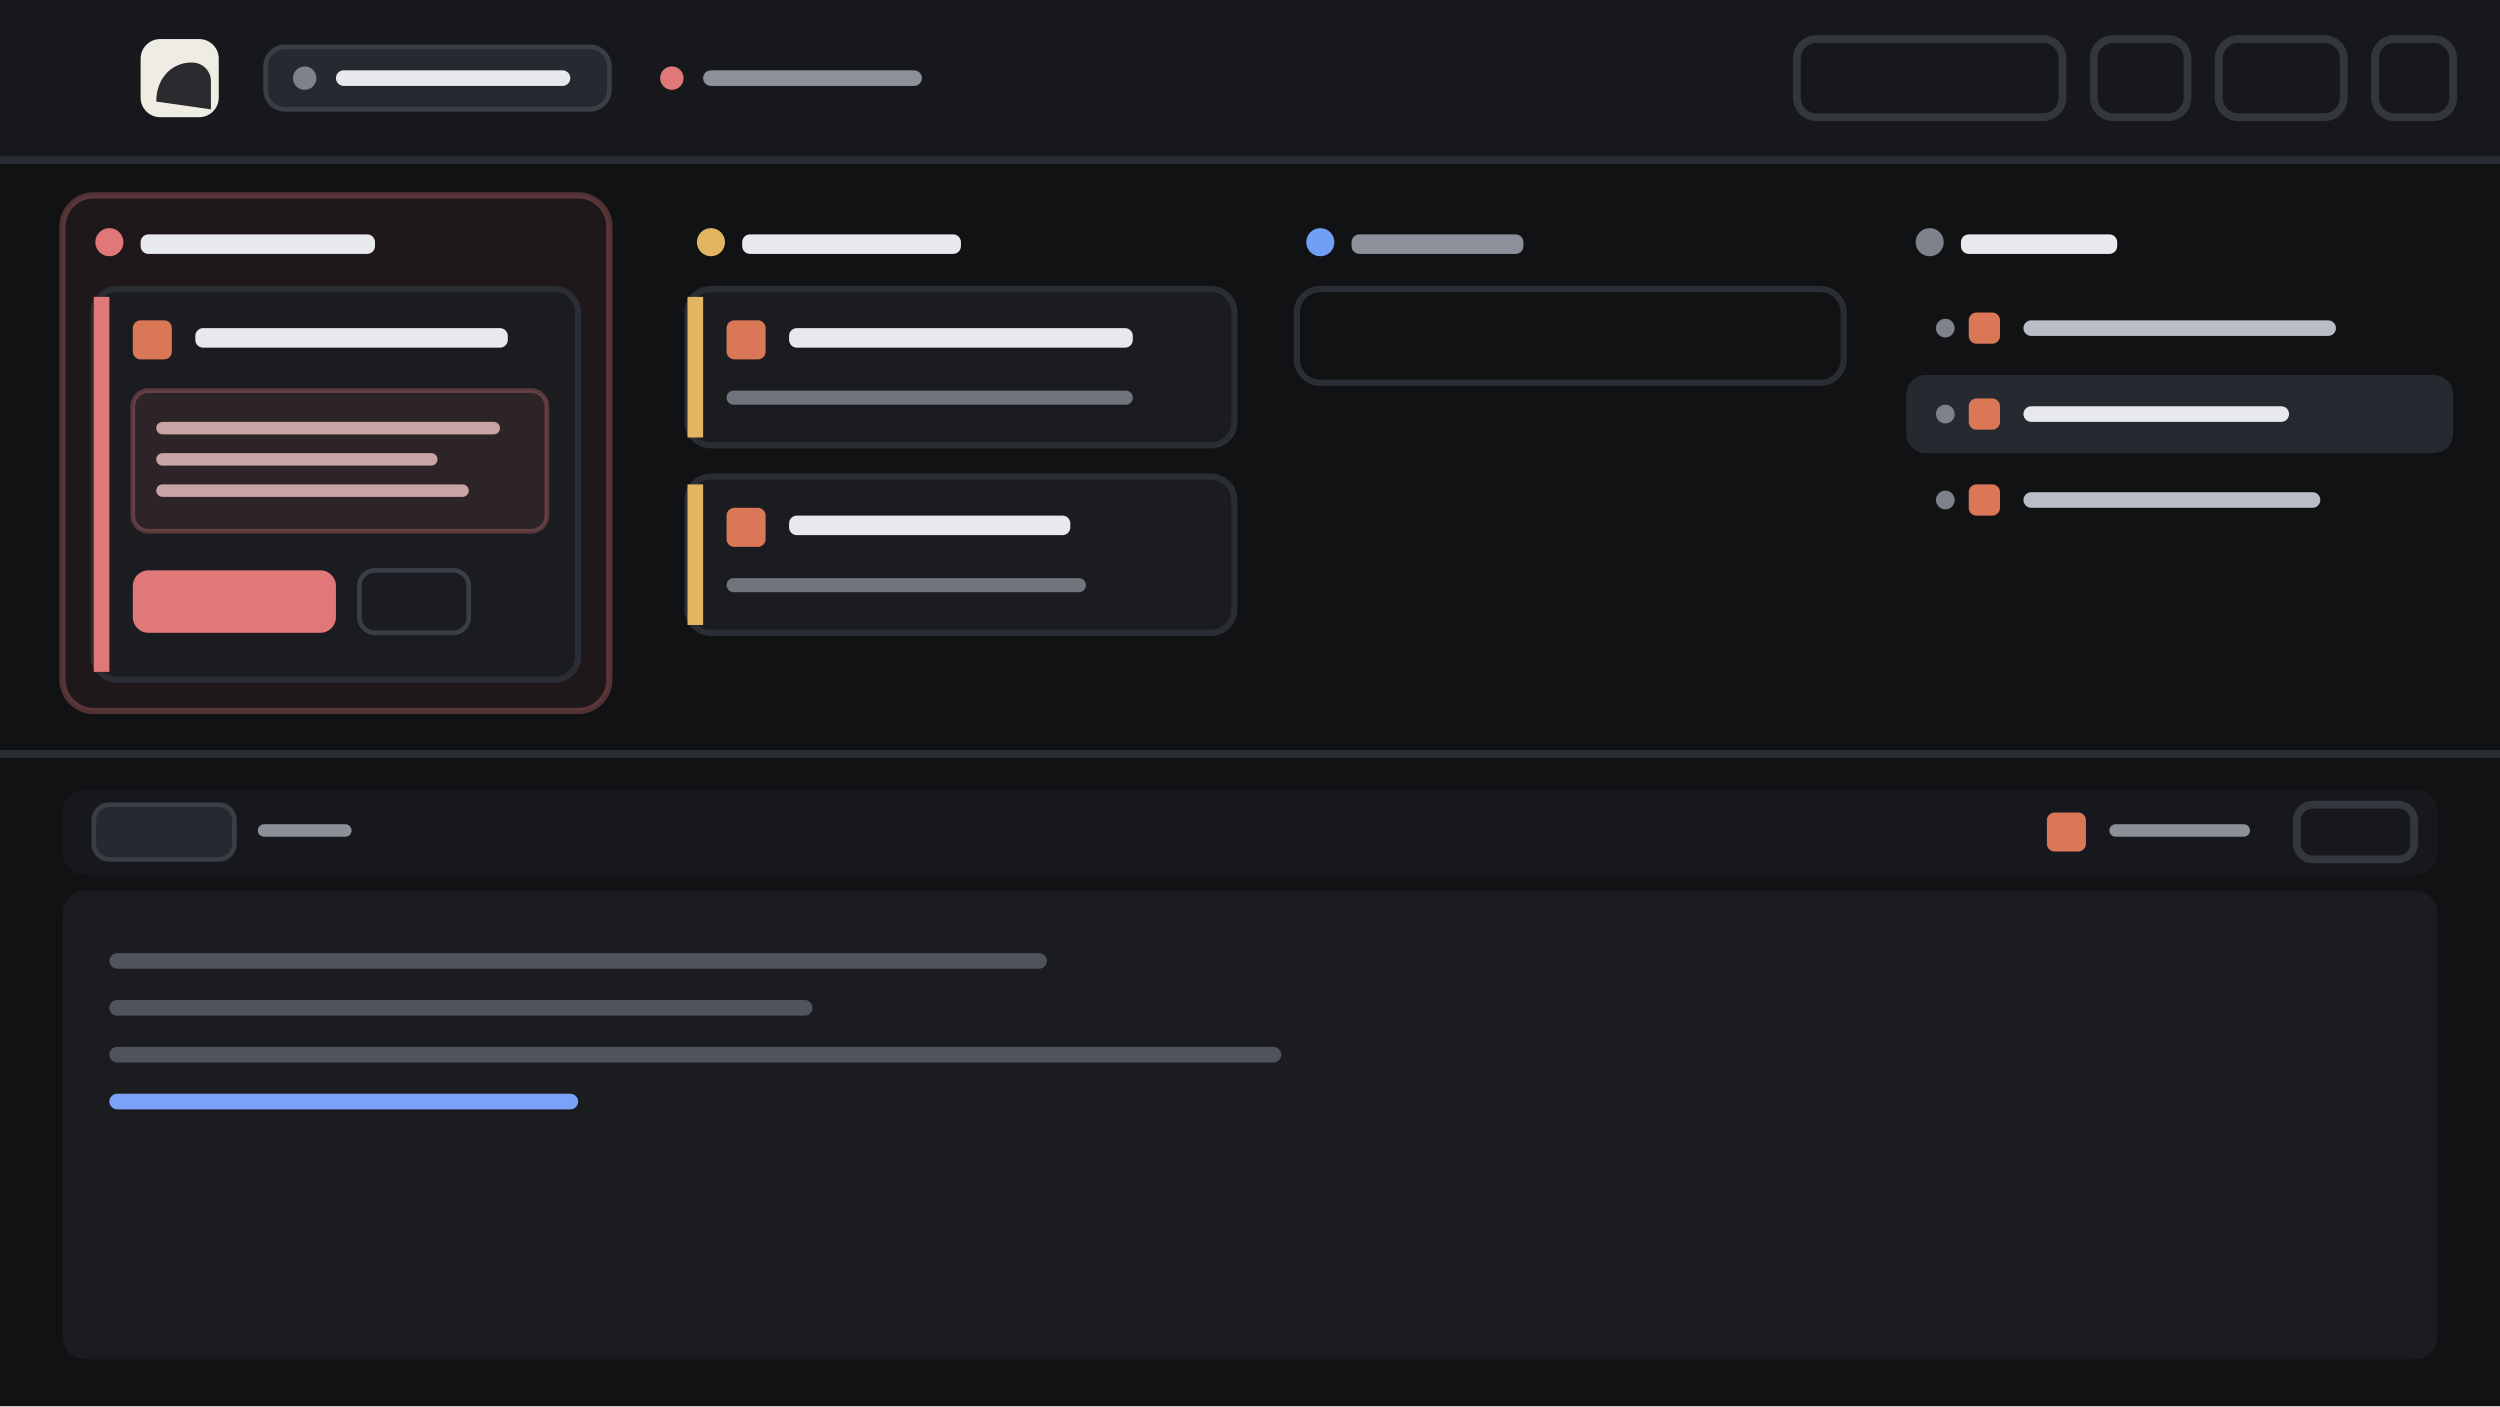
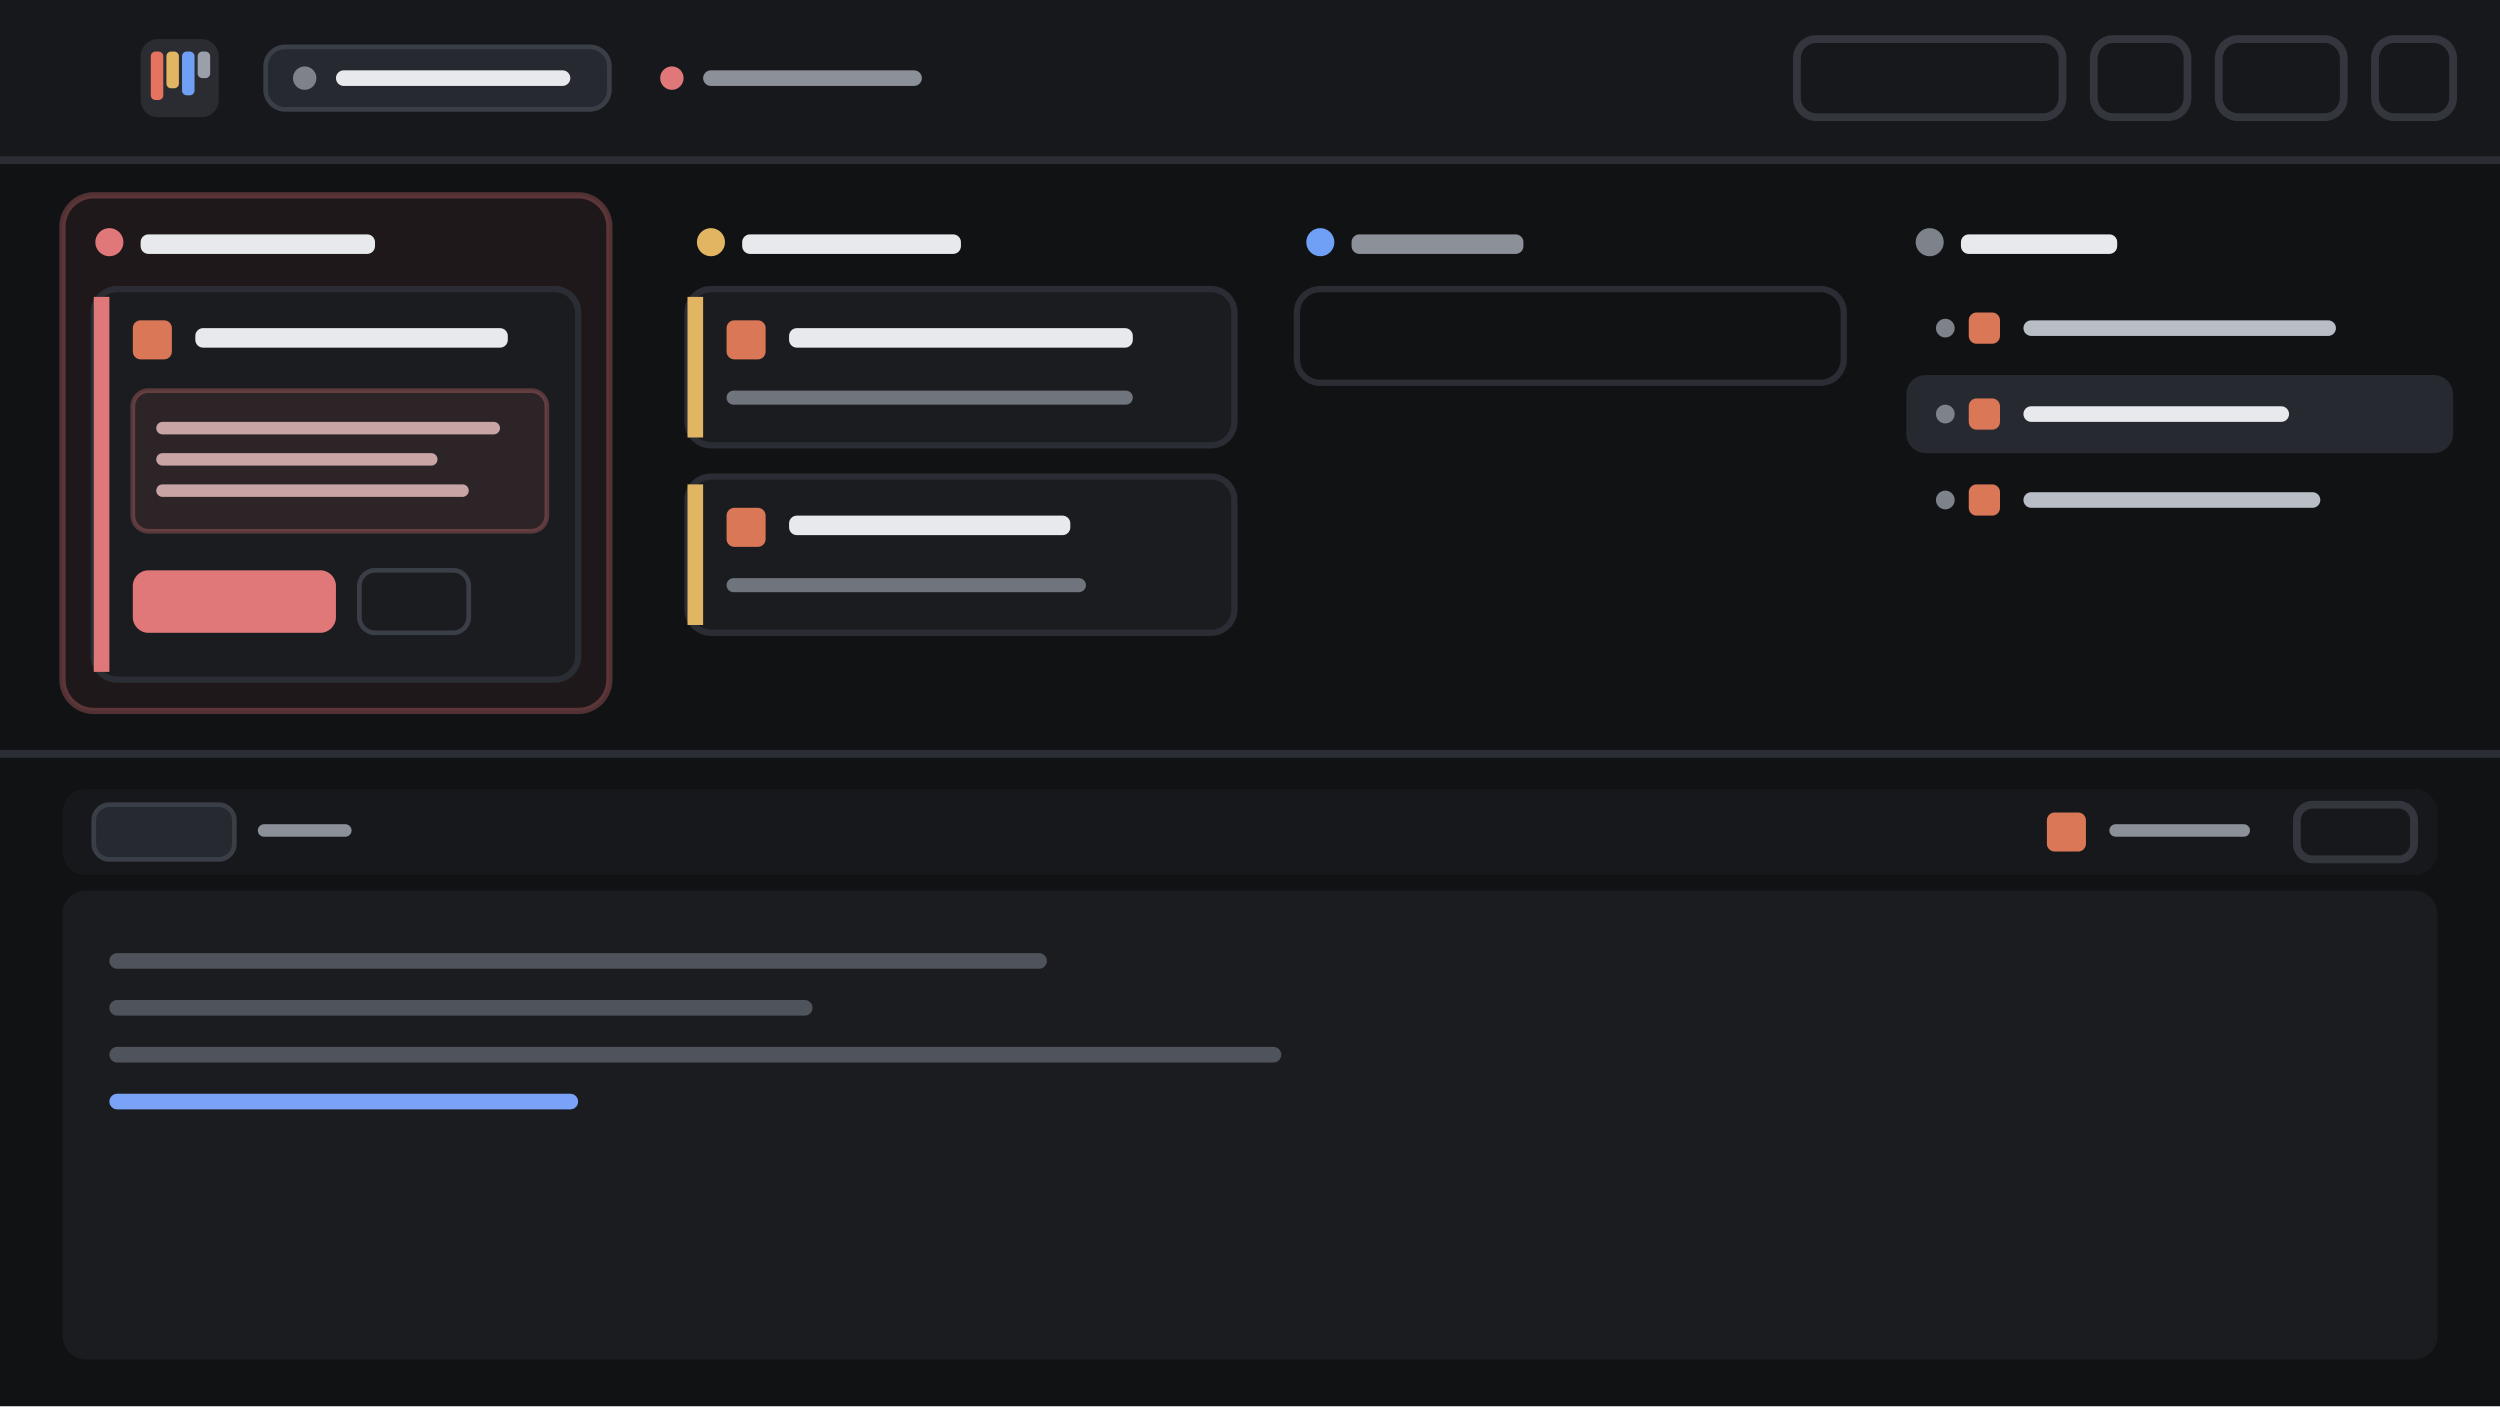
<svg xmlns="http://www.w3.org/2000/svg" width="320" height="180" viewBox="0 0 320 180">
  <rect width="320" height="180" fill="#111214" />
  <rect width="320" height="20" fill="#17181b" />
-   <rect x="18" y="5" width="10" height="10" rx="2.5" fill="#efece4" />
-   <path d="M20 13c0-3 2-5 4.5-5 1.6 0 2.5 1.2 2.5 2.4V14z" fill="#2a2b2e" />
+   <rect x="18" y="5" width="10" height="10" rx="2.2" fill="#2a2c31" />
+   <rect x="19.3" y="6.6" width="1.6" height="6.2" rx="0.6" fill="#E5735F" />
+   <rect x="21.3" y="6.6" width="1.6" height="4.7" rx="0.6" fill="#E2B562" />
+   <rect x="23.3" y="6.6" width="1.6" height="5.6" rx="0.6" fill="#6FA0F5" />
+   <rect x="25.3" y="6.6" width="1.6" height="3.4" rx="0.6" fill="#9AA0AA" />
  <rect x="34" y="6" width="44" height="8" rx="2.5" fill="#262930" stroke="#3a3e46" stroke-width="0.6" />
  <circle cx="39" cy="10" r="1.5" fill="#7d828b" />
  <rect x="43" y="9" width="30" height="2" rx="1" fill="#e7e9ec" />
  <circle cx="86" cy="10" r="1.5" fill="#e0787a" />
  <rect x="90" y="9" width="28" height="2" rx="1" fill="#8b9099" />
  <rect x="230" y="5" width="34" height="10" rx="2.5" fill="none" stroke="#33363c" />
  <rect x="268" y="5" width="12" height="10" rx="2.5" fill="none" stroke="#33363c" />
  <rect x="284" y="5" width="16" height="10" rx="2.5" fill="none" stroke="#33363c" />
  <rect x="304" y="5" width="10" height="10" rx="2.5" fill="none" stroke="#33363c" />
  <path d="M0 20.5h320" stroke="#2a2d33" />
  <rect x="8" y="25" width="70" height="66" rx="4" fill="#e0787a10" stroke="#e0787a50" stroke-width="0.8" />
  <circle cx="14" cy="31" r="1.8" fill="#e0787a" />
  <rect x="18" y="30" width="30" height="2.5" rx="1" fill="#e7e9ec" />
  <circle cx="91" cy="31" r="1.8" fill="#e2b562" />
  <rect x="95" y="30" width="28" height="2.5" rx="1" fill="#e7e9ec" />
  <circle cx="169" cy="31" r="1.8" fill="#6fa0f5" />
  <rect x="173" y="30" width="22" height="2.5" rx="1" fill="#8b9099" />
  <circle cx="247" cy="31" r="1.8" fill="#7d828b" />
  <rect x="251" y="30" width="20" height="2.5" rx="1" fill="#e7e9ec" />
  <rect x="12" y="37" width="62" height="50" rx="3" fill="#1b1c20" stroke="#2a2d33" stroke-width="0.8" />
  <path d="M13 38v48" stroke="#e0787a" stroke-width="2" />
  <rect x="17" y="41" width="5" height="5" rx="1" fill="#d97757" />
  <rect x="25" y="42" width="40" height="2.5" rx="1" fill="#e7e9ec" />
  <rect x="17" y="50" width="53" height="18" rx="2" fill="#e0787a18" stroke="#e0787a50" stroke-width="0.6" />
  <rect x="20" y="54" width="44" height="1.6" rx="0.8" fill="#c9a4a5" />
  <rect x="20" y="58" width="36" height="1.6" rx="0.8" fill="#c9a4a5" />
  <rect x="20" y="62" width="40" height="1.6" rx="0.8" fill="#c9a4a5" />
  <rect x="17" y="73" width="26" height="8" rx="2" fill="#e0787a" />
  <rect x="46" y="73" width="14" height="8" rx="2" fill="none" stroke="#3a3e46" stroke-width="0.6" />
  <g fill="#1b1c20" stroke="#2a2d33" stroke-width="0.8">
    <rect x="88" y="37" width="70" height="20" rx="3" />
    <rect x="88" y="61" width="70" height="20" rx="3" />
  </g>
  <path d="M89 38v18m0 6v18" stroke="#e2b562" stroke-width="2" />
  <rect x="93" y="41" width="5" height="5" rx="1" fill="#d97757" />
  <rect x="101" y="42" width="44" height="2.5" rx="1" fill="#e7e9ec" />
  <rect x="93" y="50" width="52" height="1.8" rx="0.9" fill="#6f747d" />
  <rect x="93" y="65" width="5" height="5" rx="1" fill="#d97757" />
  <rect x="101" y="66" width="36" height="2.5" rx="1" fill="#e7e9ec" />
  <rect x="93" y="74" width="46" height="1.8" rx="0.9" fill="#6f747d" />
  <rect x="166" y="37" width="70" height="12" rx="3" fill="none" stroke="#2a2d33" stroke-width="0.8" />
  <circle cx="249" cy="42" r="1.2" fill="#7d828b" />
  <rect x="252" y="40" width="4" height="4" rx="1" fill="#d97757" />
  <rect x="259" y="41" width="40" height="2" rx="1" fill="#b8bdc6" />
  <rect x="244" y="48" width="70" height="10" rx="2.5" fill="#262930" />
  <circle cx="249" cy="53" r="1.2" fill="#7d828b" />
  <rect x="252" y="51" width="4" height="4" rx="1" fill="#d97757" />
  <rect x="259" y="52" width="34" height="2" rx="1" fill="#e7e9ec" />
  <circle cx="249" cy="64" r="1.2" fill="#7d828b" />
  <rect x="252" y="62" width="4" height="4" rx="1" fill="#d97757" />
  <rect x="259" y="63" width="38" height="2" rx="1" fill="#b8bdc6" />
  <path d="M0 96.5h320" stroke="#2a2d33" />
  <rect x="8" y="101" width="304" height="11" rx="3" fill="#17181b" />
  <rect x="12" y="103" width="18" height="7" rx="2" fill="#262930" stroke="#3a3e46" stroke-width="0.6" />
  <rect x="33" y="105.5" width="12" height="1.6" rx="0.8" fill="#8b9099" />
  <rect x="262" y="104" width="5" height="5" rx="1" fill="#d97757" />
  <rect x="270" y="105.5" width="18" height="1.6" rx="0.8" fill="#8b9099" />
  <rect x="294" y="103" width="15" height="7" rx="2" fill="none" stroke="#33363c" />
  <rect x="8" y="114" width="304" height="60" rx="3" fill="#1b1c20" />
  <g fill="#4f535b">
    <rect x="14" y="122" width="120" height="2" rx="1" />
    <rect x="14" y="128" width="90" height="2" rx="1" />
    <rect x="14" y="134" width="150" height="2" rx="1" />
    <rect x="14" y="140" width="60" height="2" rx="1" fill="#7aa2f7" />
  </g>
</svg>
